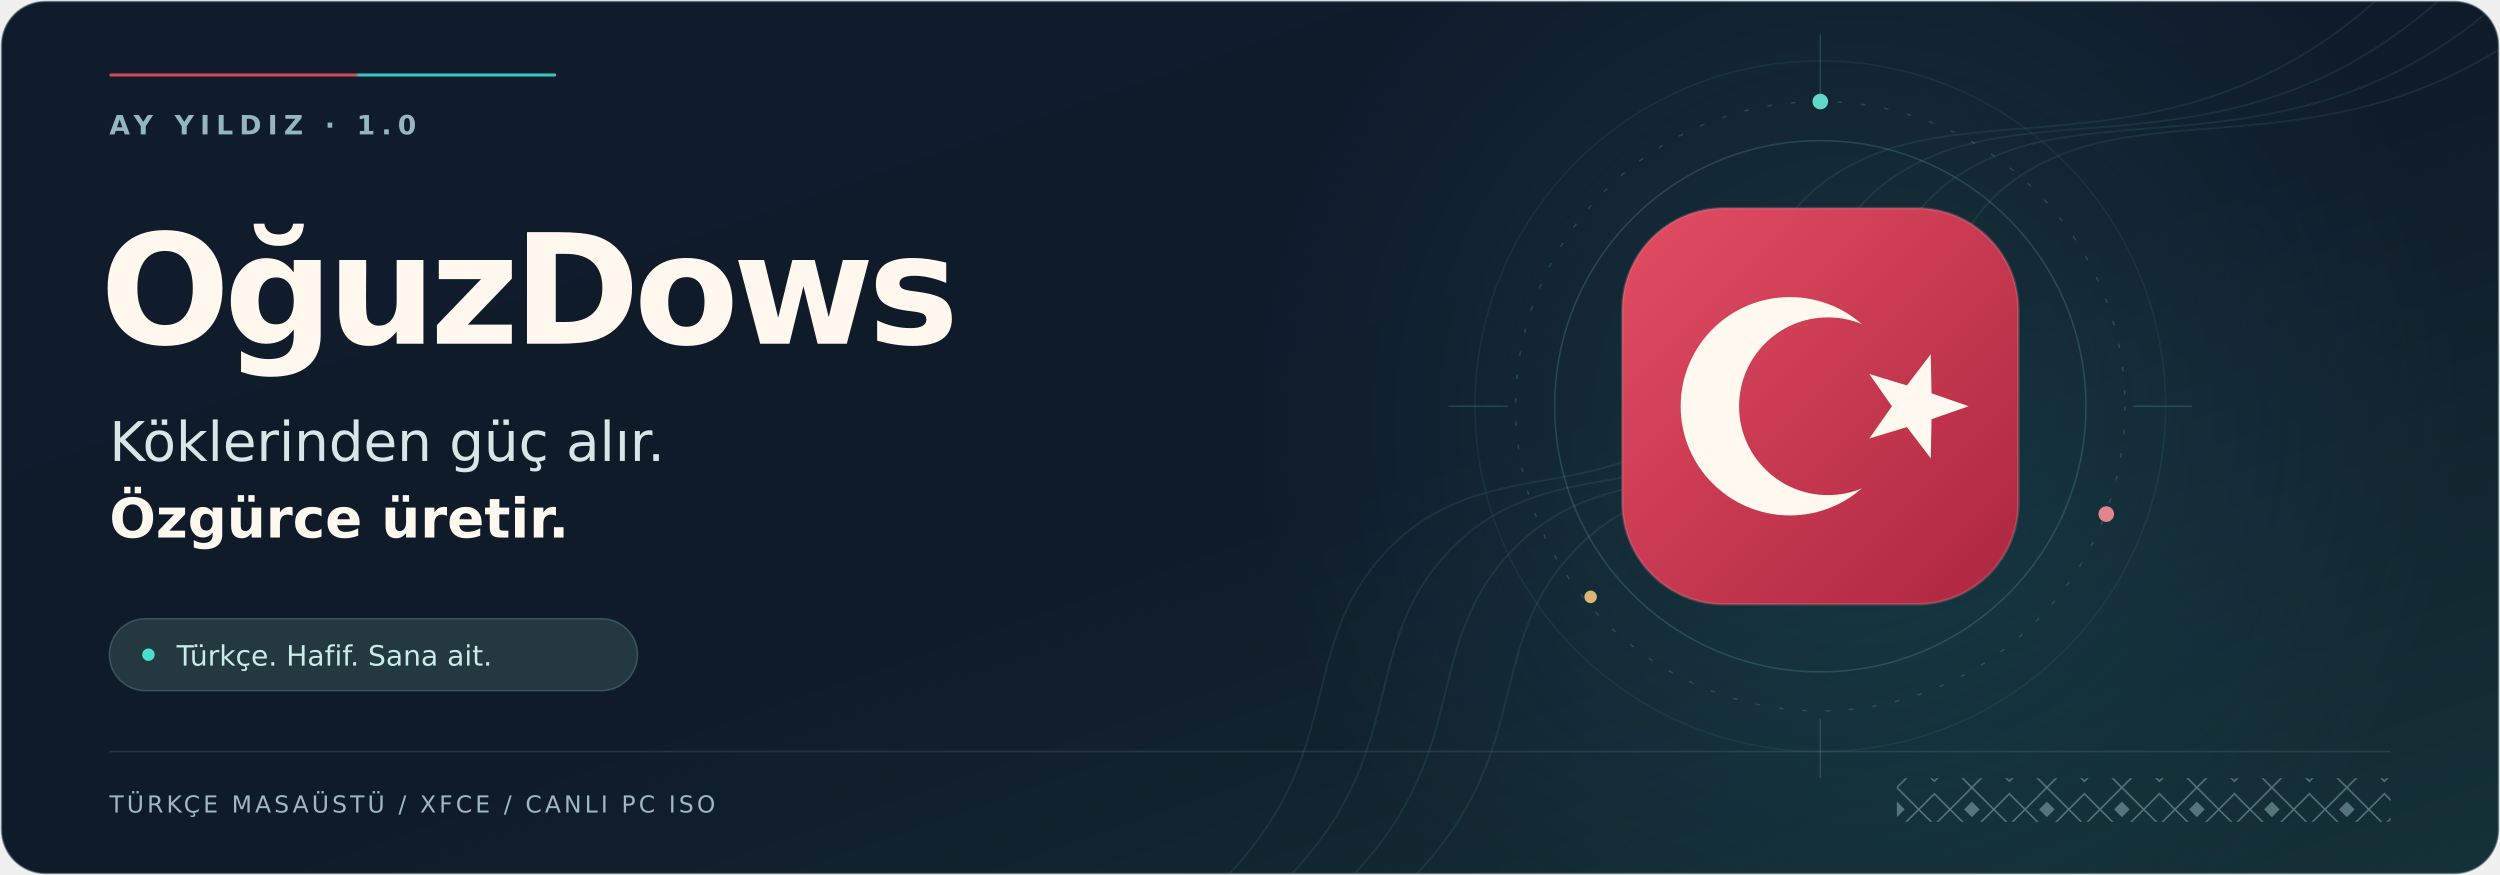
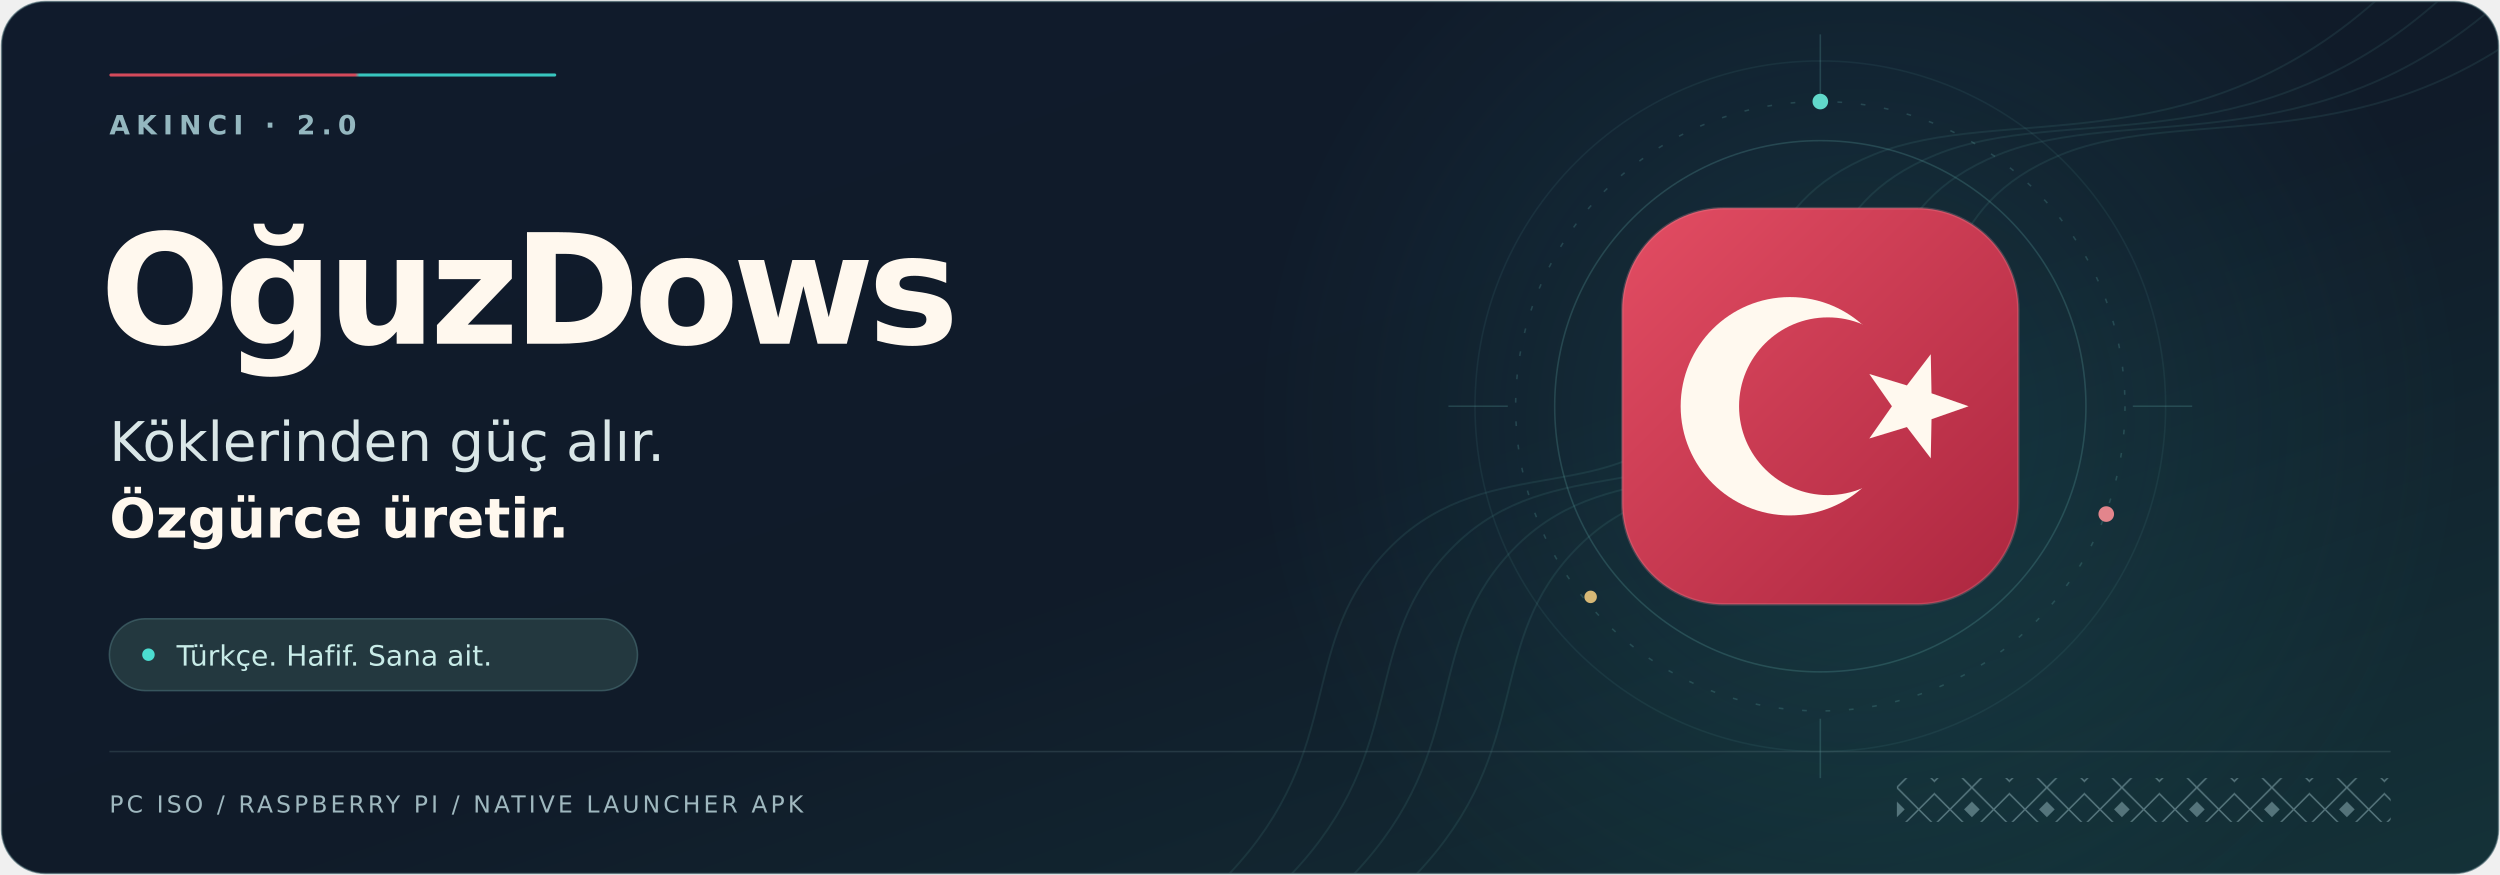
<svg xmlns="http://www.w3.org/2000/svg" width="1600" height="560" viewBox="0 0 1600 560" role="img" aria-labelledby="title description">
  <defs>
    <linearGradient id="background" x1="0" y1="0" x2="1" y2="1">
      <stop stop-color="#101b2c" />
      <stop offset="0.55" stop-color="#101b29" />
      <stop offset="1" stop-color="#143238" />
    </linearGradient>
    <radialGradient id="halo">
      <stop stop-color="#35c6be" stop-opacity="0.14" />
      <stop offset="1" stop-color="#35c6be" stop-opacity="0" />
    </radialGradient>
    <linearGradient id="emblem" x1="0" y1="0" x2="1" y2="1">
      <stop stop-color="#e34d63" />
      <stop offset="1" stop-color="#ac263f" />
    </linearGradient>
    <linearGradient id="line">
      <stop stop-color="#d44a5b" />
      <stop offset="0.55" stop-color="#d44a5b" />
      <stop offset="0.56" stop-color="#38c6bf" />
      <stop offset="1" stop-color="#38c6bf" />
    </linearGradient>
    <pattern id="kilim" width="48" height="28" patternUnits="userSpaceOnUse">
      <path d="M0 14 14 0 28 14 14 28ZM28 14 38 4 48 14 38 24Z" fill="none" stroke="#8aacb3" stroke-width="1" />
      <path d="m9 14 5-5 5 5-5 5Z" fill="#8aacb3" />
    </pattern>
    <mask id="crescent">
      <rect width="160" height="160" fill="#fff" />
      <circle cx="83" cy="80" r="35" fill="#000" />
    </mask>
    <clipPath id="rounded">
      <rect x="1" y="1" width="1598" height="558" rx="28" />
    </clipPath>
  </defs>
  <g clip-path="url(#rounded)">
    <rect width="1600" height="560" fill="url(#background)" />
    <circle cx="1190" cy="270" r="390" fill="url(#halo)" />
    <g fill="none" stroke="#77c8c4" stroke-opacity="0.10" stroke-width="1.2">
      <path d="M786 560c78-82 42-149 105-211s147-22 194-89 33-128 114-161S1401 107 1521 0" />
      <path d="M826 560c78-82 42-149 105-211s147-22 194-89 33-128 114-161S1441 107 1561 0" />
      <path d="M866 560c78-82 42-149 105-211s147-22 194-89 33-128 114-161S1481 107 1601 0" />
      <path d="M906 560c78-82 42-149 105-211s147-22 194-89 33-128 114-161S1521 107 1641 0" />
    </g>
    <rect x="70" y="47" width="286" height="2" rx="1" fill="url(#line)" />
-     <text x="70" y="86" font-family="DejaVu Sans, Arial, sans-serif" font-size="17" font-weight="700" letter-spacing="4" fill="#94b7bf">AY YILDIZ · 1.0</text>
+     <text x="70" y="86" font-family="DejaVu Sans, Arial, sans-serif" font-size="17" font-weight="700" letter-spacing="4" fill="#94b7bf">AKINCI · 2.0</text>
    <text x="64" y="220" font-family="DejaVu Sans, Arial, sans-serif" font-size="98" font-weight="700" letter-spacing="-4" fill="#fff8ee">OğuzDows</text>
    <text x="70" y="295" font-family="DejaVu Sans, Arial, sans-serif" font-size="35" font-weight="400" fill="#d9e6e7">Köklerinden güç alır.</text>
    <text x="70" y="344" font-family="DejaVu Sans, Arial, sans-serif" font-size="35" font-weight="700" fill="#fff8ee">Özgürce üretir.</text>
    <rect x="70" y="396" width="338" height="46" rx="23" fill="#23383f" stroke="#4f777c" stroke-opacity="0.55" />
    <circle cx="95" cy="419" r="4" fill="#4bddd0" />
    <text x="113" y="426" font-family="DejaVu Sans, Arial, sans-serif" font-size="18" fill="#c8ece8">Türkçe. Hafif. Sana ait.</text>
    <g transform="translate(1165 260)">
      <g fill="none" stroke="#6abbb7" stroke-opacity="0.22">
        <circle r="170" />
        <circle r="195" stroke-dasharray="3 12" />
        <circle r="221" stroke-opacity="0.09" />
        <path d="M-238 0h38M200 0h38M0-238v38M0 200v38" />
      </g>
      <circle cx="0" cy="-195" r="5" fill="#61d8ca" />
      <circle cx="-147" cy="122" r="4" fill="#d7b876" />
      <circle cx="183" cy="69" r="5" fill="#e3858c" />
      <g transform="translate(-130 -130) scale(1.625)">
        <rect x="2" y="2" width="156" height="156" rx="40" fill="url(#emblem)" stroke="#f397a4" stroke-opacity="0.24" />
        <circle cx="68" cy="80" r="43" fill="#fff9ef" mask="url(#crescent)" />
        <path d="M138.4 80 123.8 85.1 123.5 100.5 114.1 88.2 99.3 92.7 108.2 80 99.3 67.3 114.1 71.8 123.5 59.5 123.8 74.9Z" fill="#fff9ef" />
      </g>
    </g>
    <path d="M70 481h1460" stroke="#587178" stroke-opacity="0.30" />
-     <text x="70" y="520" font-family="DejaVu Sans, Arial, sans-serif" font-size="15" letter-spacing="2" fill="#9fb8bf">TÜRKÇE MASAÜSTÜ / XFCE / CANLI PC ISO</text>
+     <text x="70" y="520" font-family="DejaVu Sans, Arial, sans-serif" font-size="15" letter-spacing="2" fill="#9fb8bf">PC ISO / RASPBERRY PI / NATIVE LAUNCHER APK</text>
    <rect x="1214" y="498" width="316" height="28" fill="url(#kilim)" opacity="0.55" />
  </g>
  <rect x="1" y="1" width="1598" height="558" rx="28" fill="none" stroke="#416169" stroke-opacity="0.60" />
</svg>
